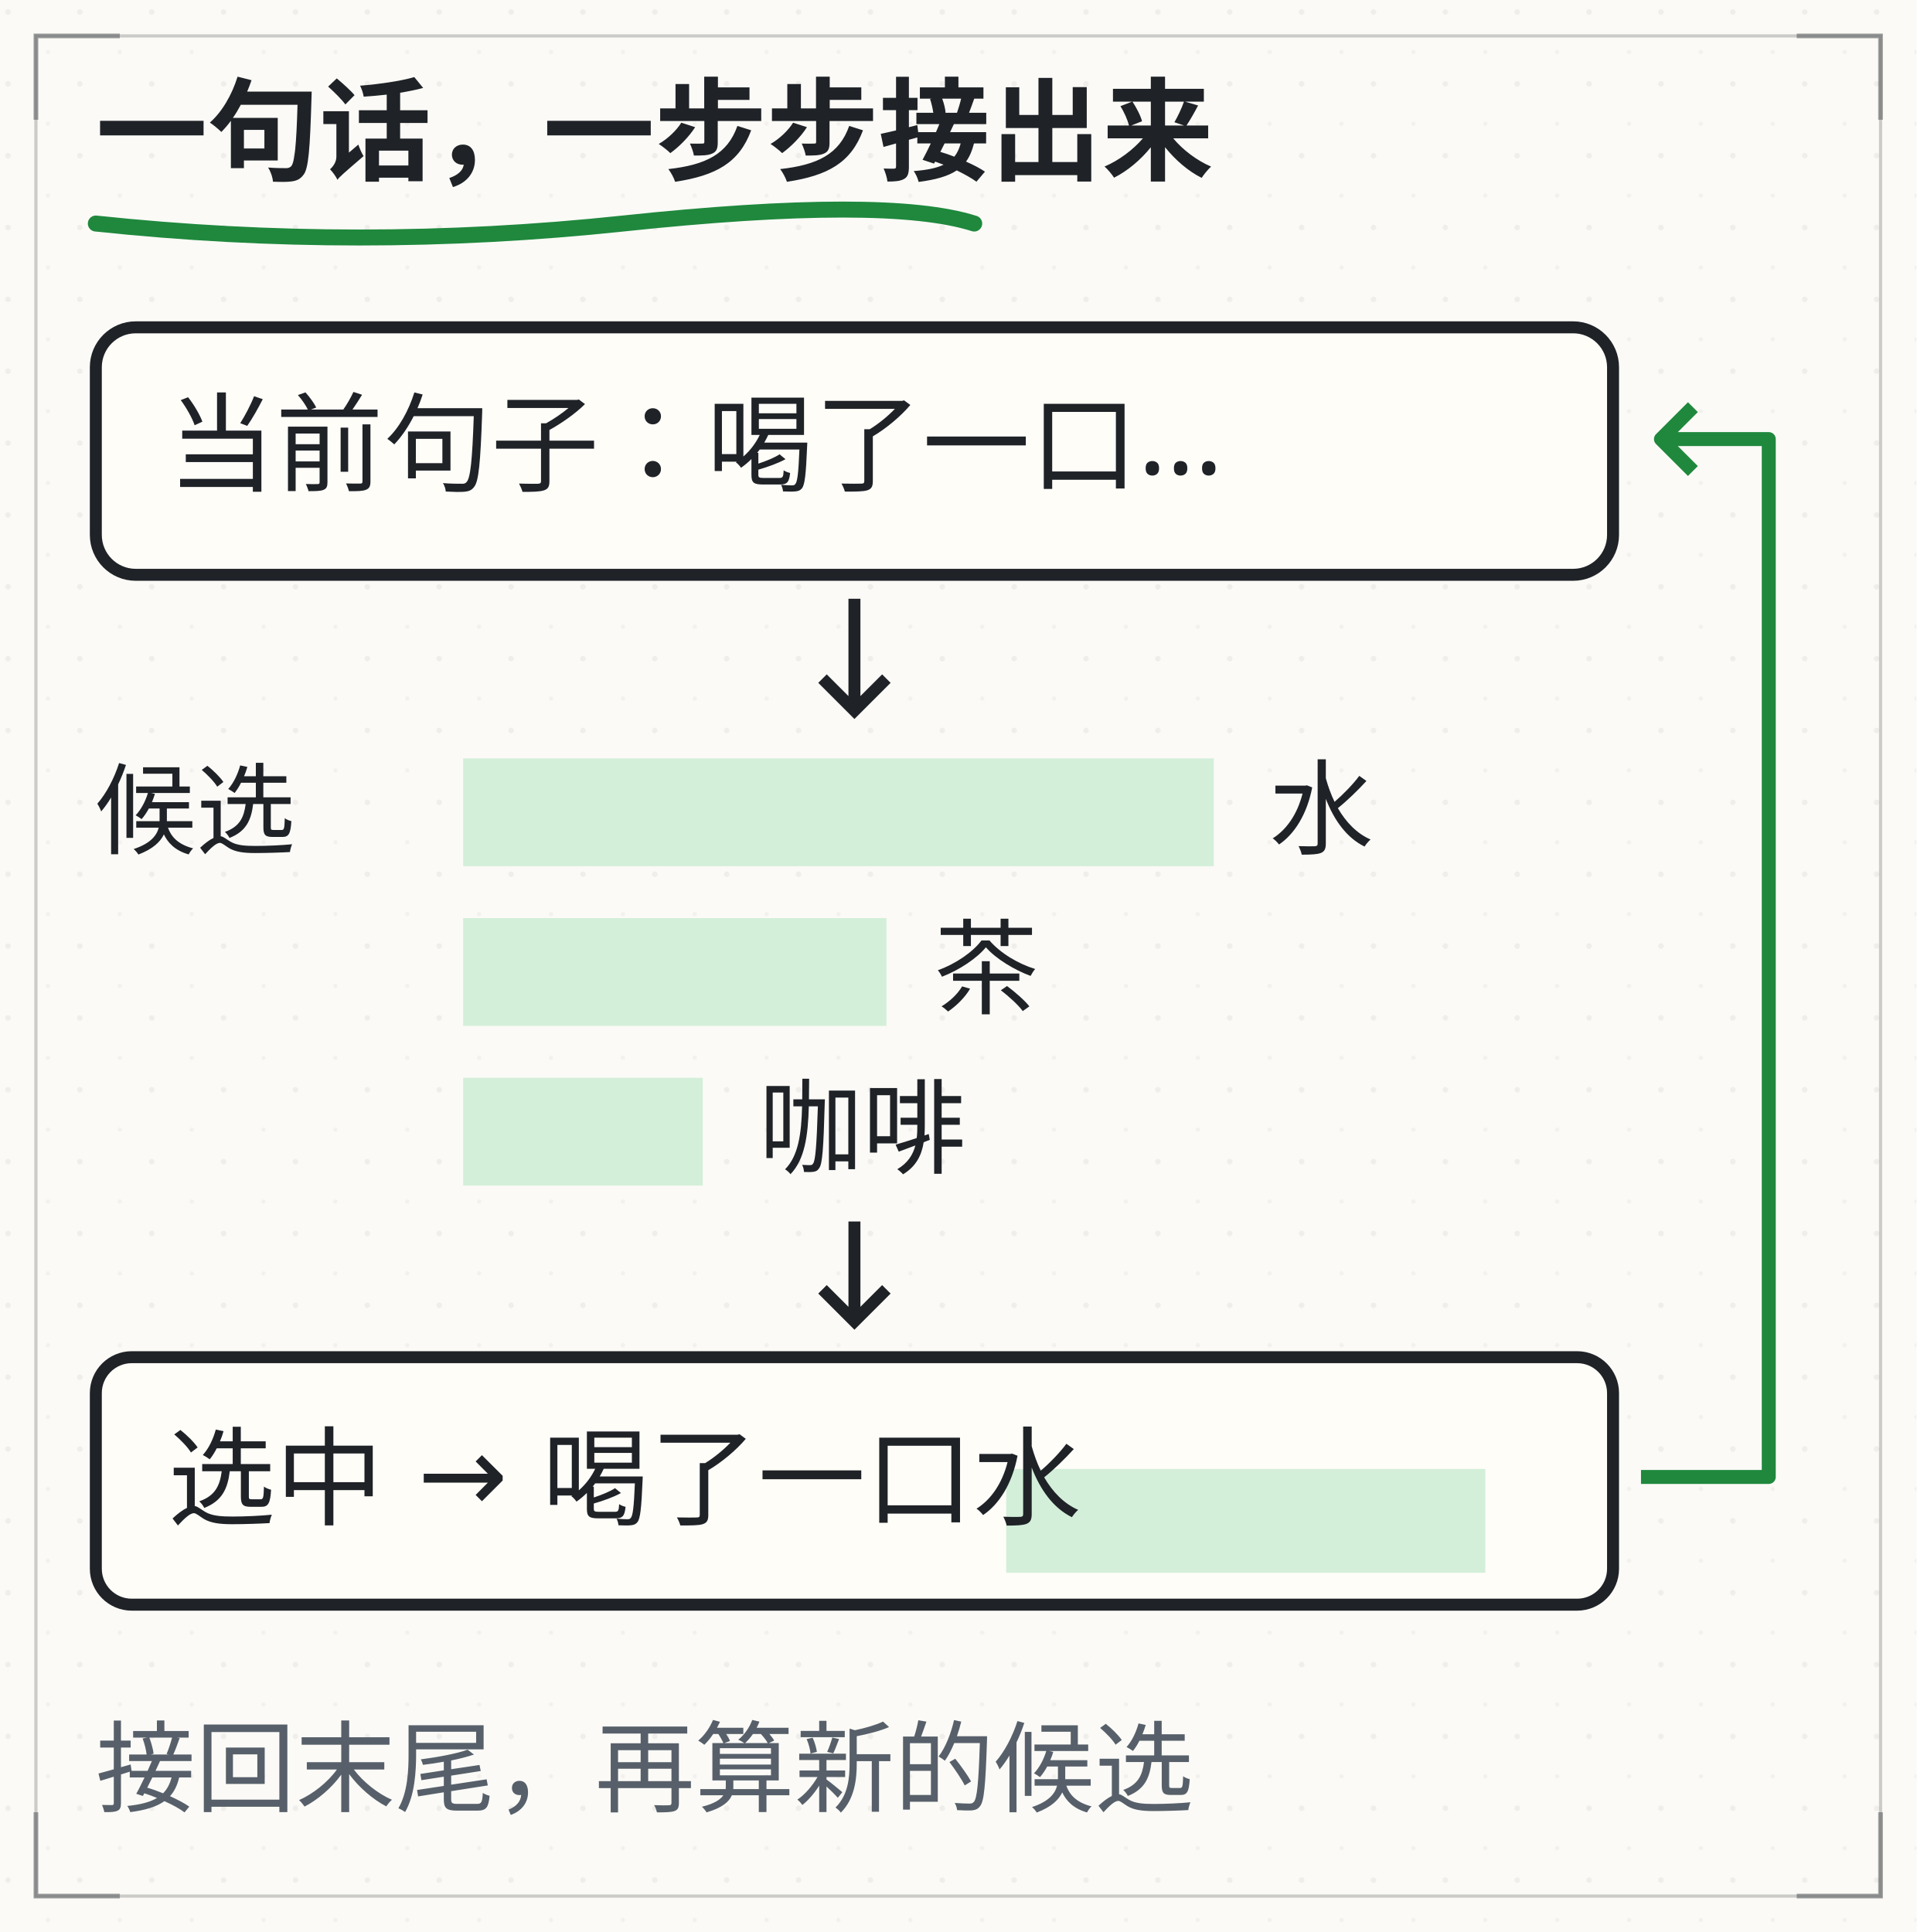
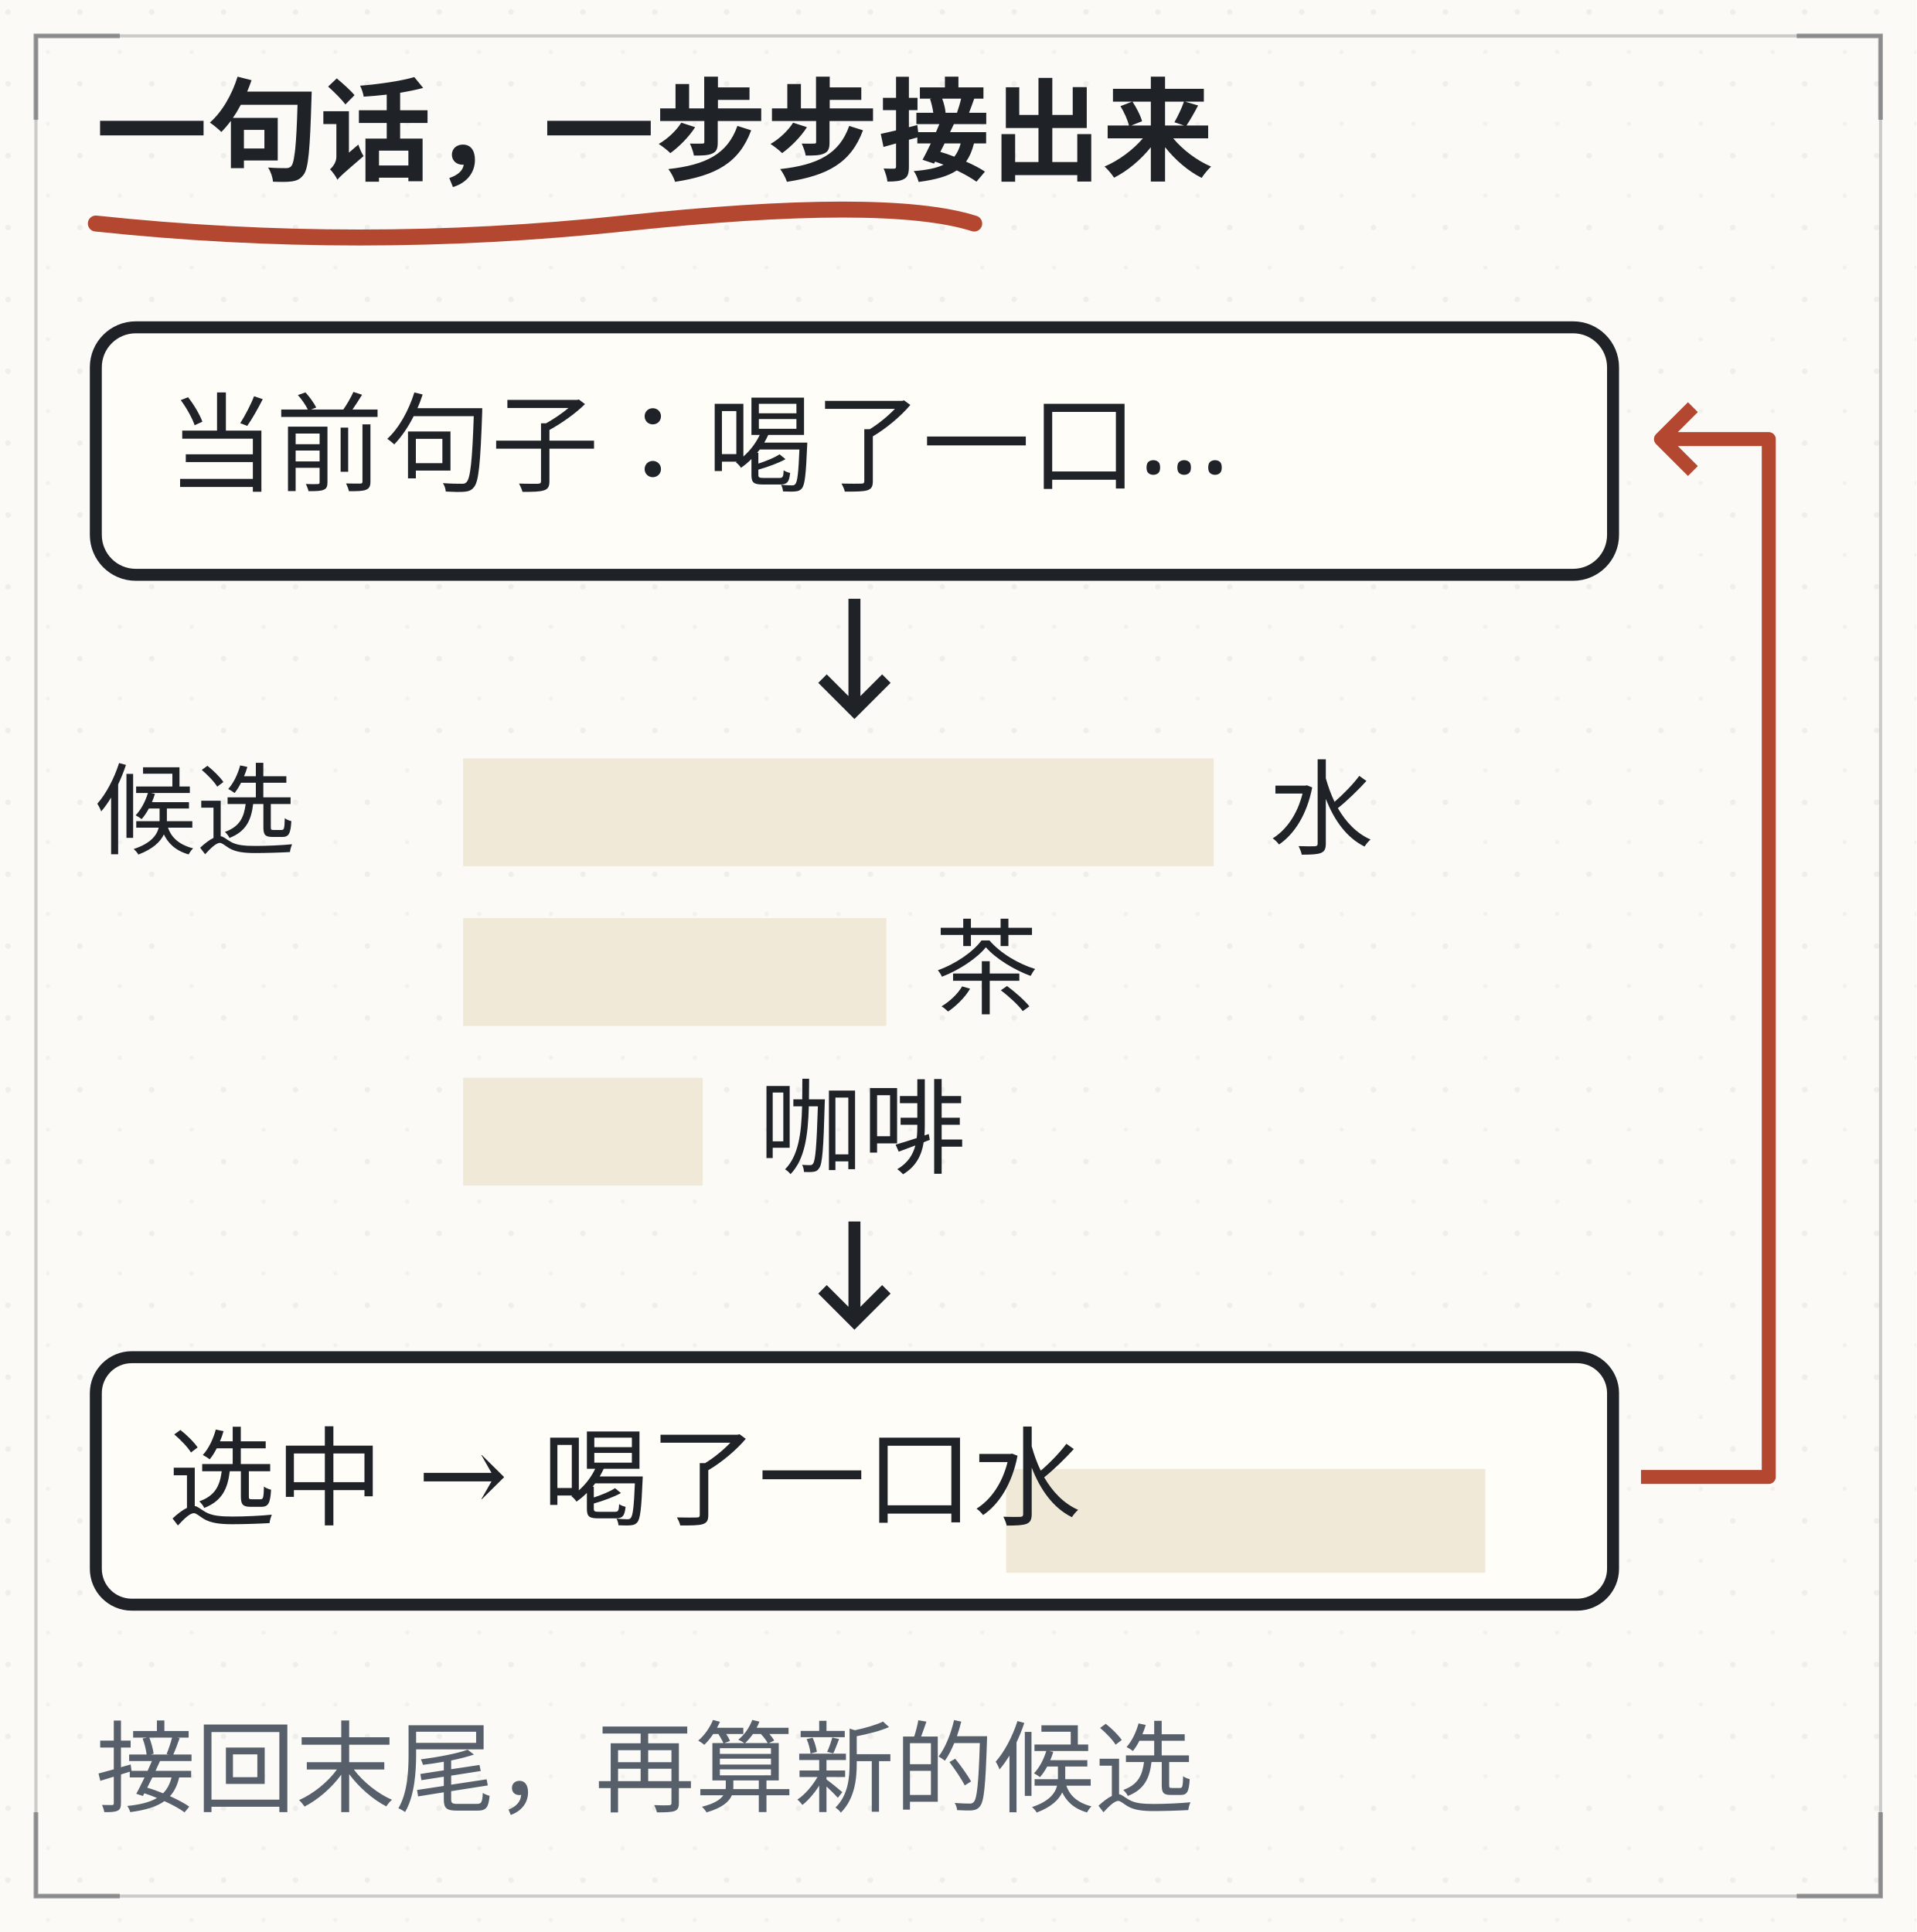
<svg xmlns="http://www.w3.org/2000/svg" width="480" height="484" viewBox="0 0 480 484" role="img" aria-labelledby="title desc">
  <defs>
    <pattern id="figure-grain" width="18" height="18" patternUnits="userSpaceOnUse">
      <circle cx="2" cy="3" r=".7" fill="#1f2328" opacity=".16" />
      <circle cx="12" cy="13" r=".55" fill="#1f2328" opacity=".11" />
    </pattern>
  </defs>
  <rect width="480" height="484" fill="#fbfaf6" />
  <rect width="480" height="484" fill="url(#figure-grain)" opacity=".34" />
  <rect x="9" y="9" width="462" height="466" fill="none" stroke="#1f2328" stroke-width=".8" opacity=".22" />
  <path d="M9 30 V9 H30 M450 9 H471 V30 M9 454 V475 H30 M450 475 H471 V454" fill="none" stroke="#1f2328" stroke-width="1.2" opacity=".38" />
-   <g font-family="'Microsoft YaHei',sans-serif" fill="#1f2328">
+   <g font-family="'Noto Serif SC','Source Han Serif SC','Songti SC','SimSun',serif" fill="#1f2328">
    <text x="24" y="43" font-size="28" font-weight="600">一句话，一步步接出来</text>
-     <path d="M24 56q66 7 132 0t88 0" fill="none" stroke="#1f883d" stroke-width="4" stroke-linecap="round" />
+     <path d="M24 56q66 7 132 0t88 0" fill="none" stroke="#B4472F" stroke-width="4" stroke-linecap="round" />
    <rect x="24" y="82" width="380" height="62" rx="10" fill="#fffdf8" stroke="#1f2328" stroke-width="3" />
    <text x="42" y="121" font-size="27">当前句子：喝了一口…</text>
    <path d="M214 150v28m-8-8 8 8 8-8" fill="none" stroke="#1f2328" stroke-width="3" />
    <text x="24" y="212" font-size="25">候选</text>
-     <g fill="#d3efd9">
+     <g fill="#f0e9d8">
      <path d="M116 190h188v27H116z" />
      <path d="M116 230h106v27H116z" />
      <path d="M116 270h60v27H116z" />
    </g>
    <g font-size="26">
      <text x="318" y="212">水</text>
      <text x="234" y="252">茶</text>
      <text x="190" y="292">咖啡</text>
    </g>
    <path d="M214 306v25m-8-8 8 8 8-8" fill="none" stroke="#1f2328" stroke-width="3" />
    <rect x="24" y="340" width="380" height="62" rx="9" fill="#fffdf8" stroke="#1f2328" stroke-width="3" />
-     <path d="M252 381h120" stroke="#d3efd9" stroke-width="26" />
+     <path d="M252 381h120" stroke="#f0e9d8" stroke-width="26" />
    <text x="42" y="380" font-size="27">选中 → 喝了一口水</text>
-     <path d="M411 370h32V110h-27m8-8-8 8 8 8" fill="none" stroke="#1f883d" stroke-width="3.5" stroke-linejoin="round" />
+     <path d="M411 370h32V110h-27m8-8-8 8 8 8" fill="none" stroke="#B4472F" stroke-width="3.5" stroke-linejoin="round" />
    <text x="24" y="452" font-size="25" fill="#57606a">接回末尾，再算新的候选</text>
  </g>
</svg>
